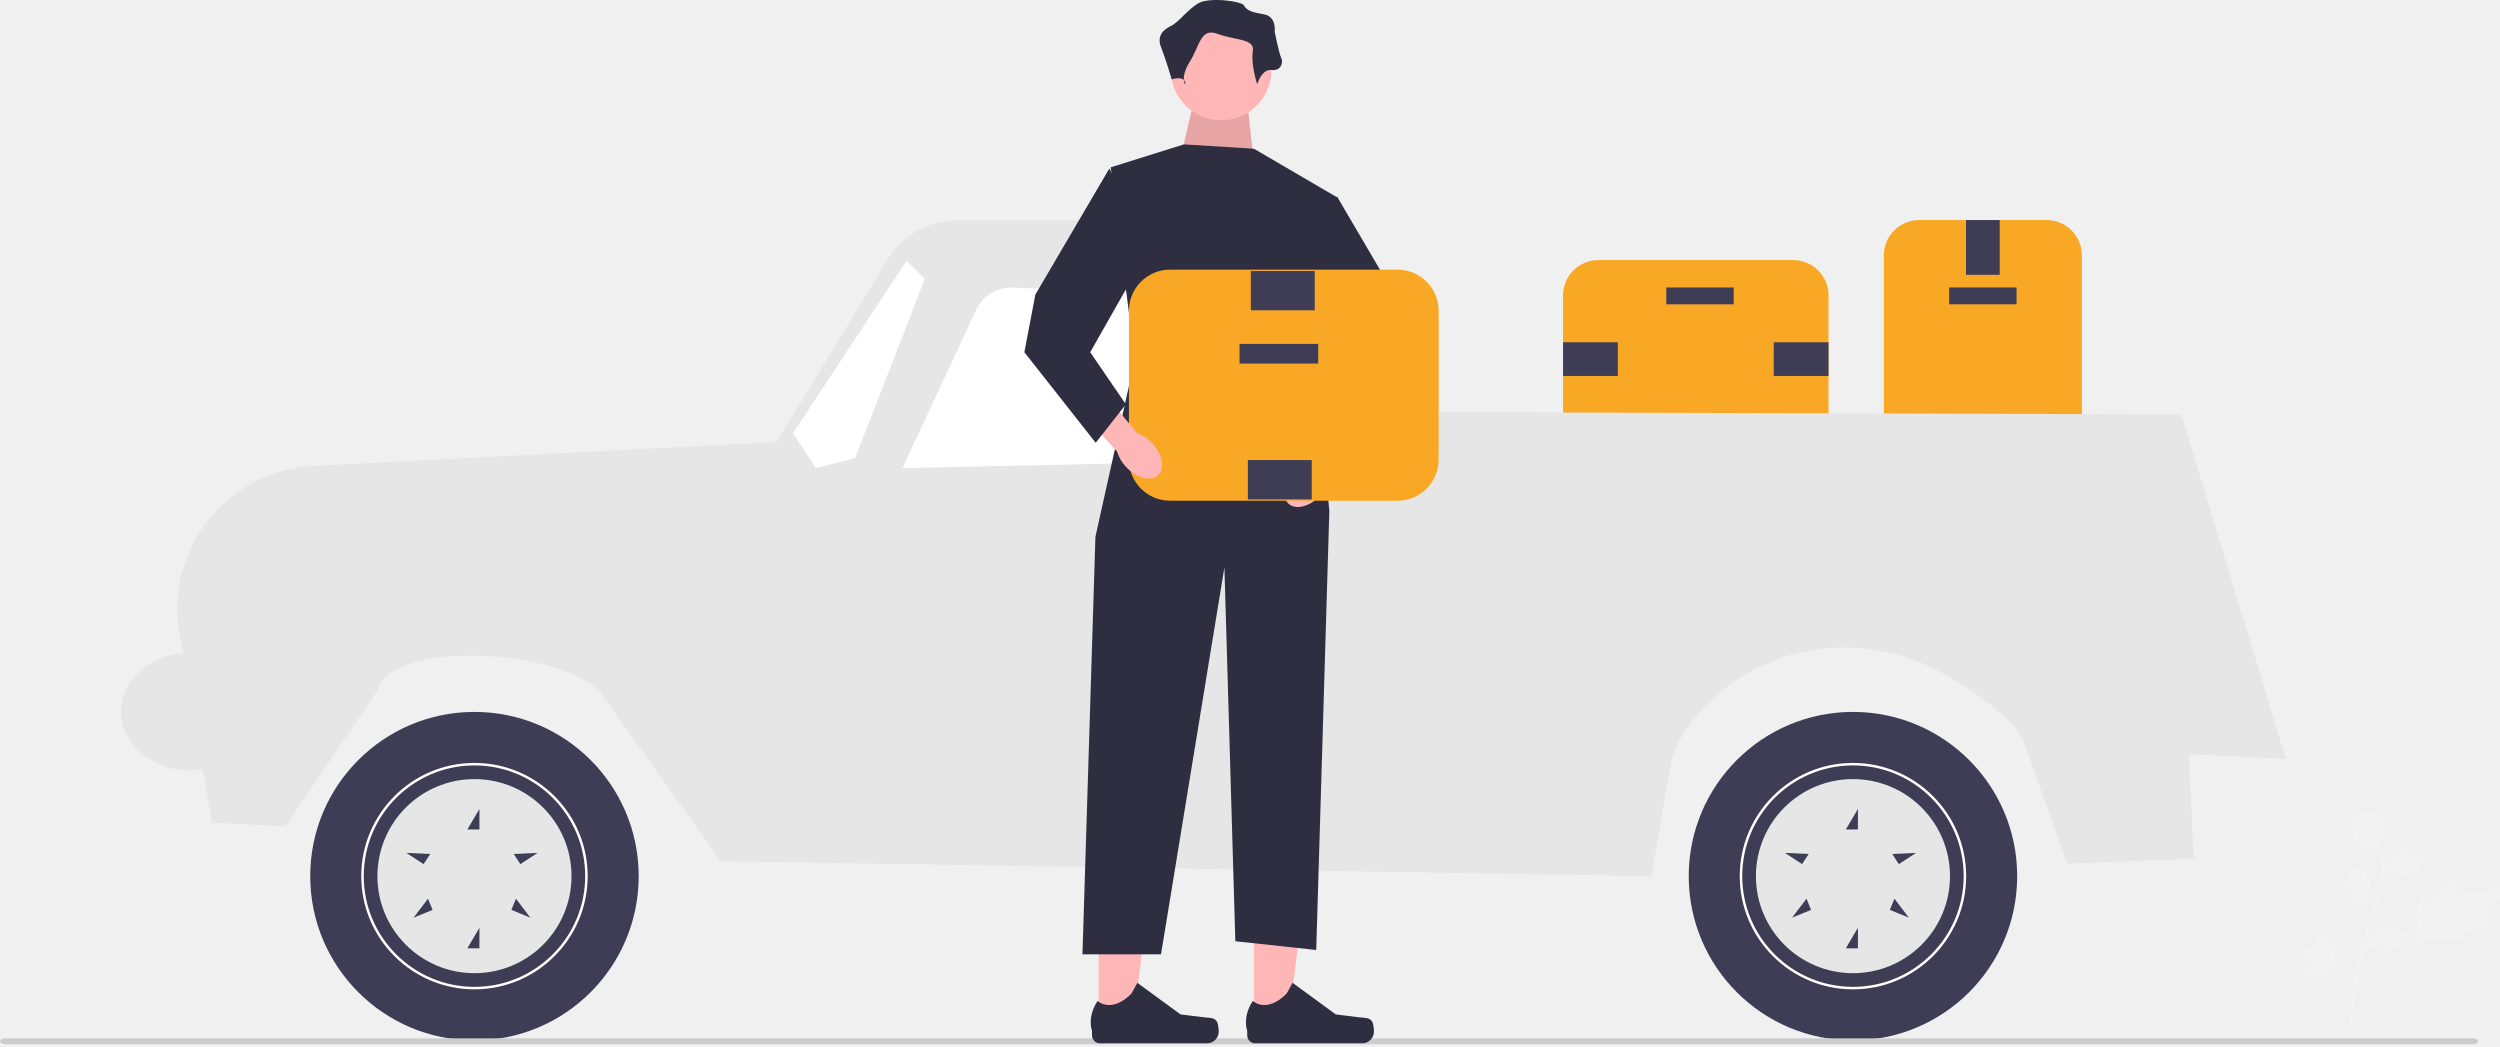
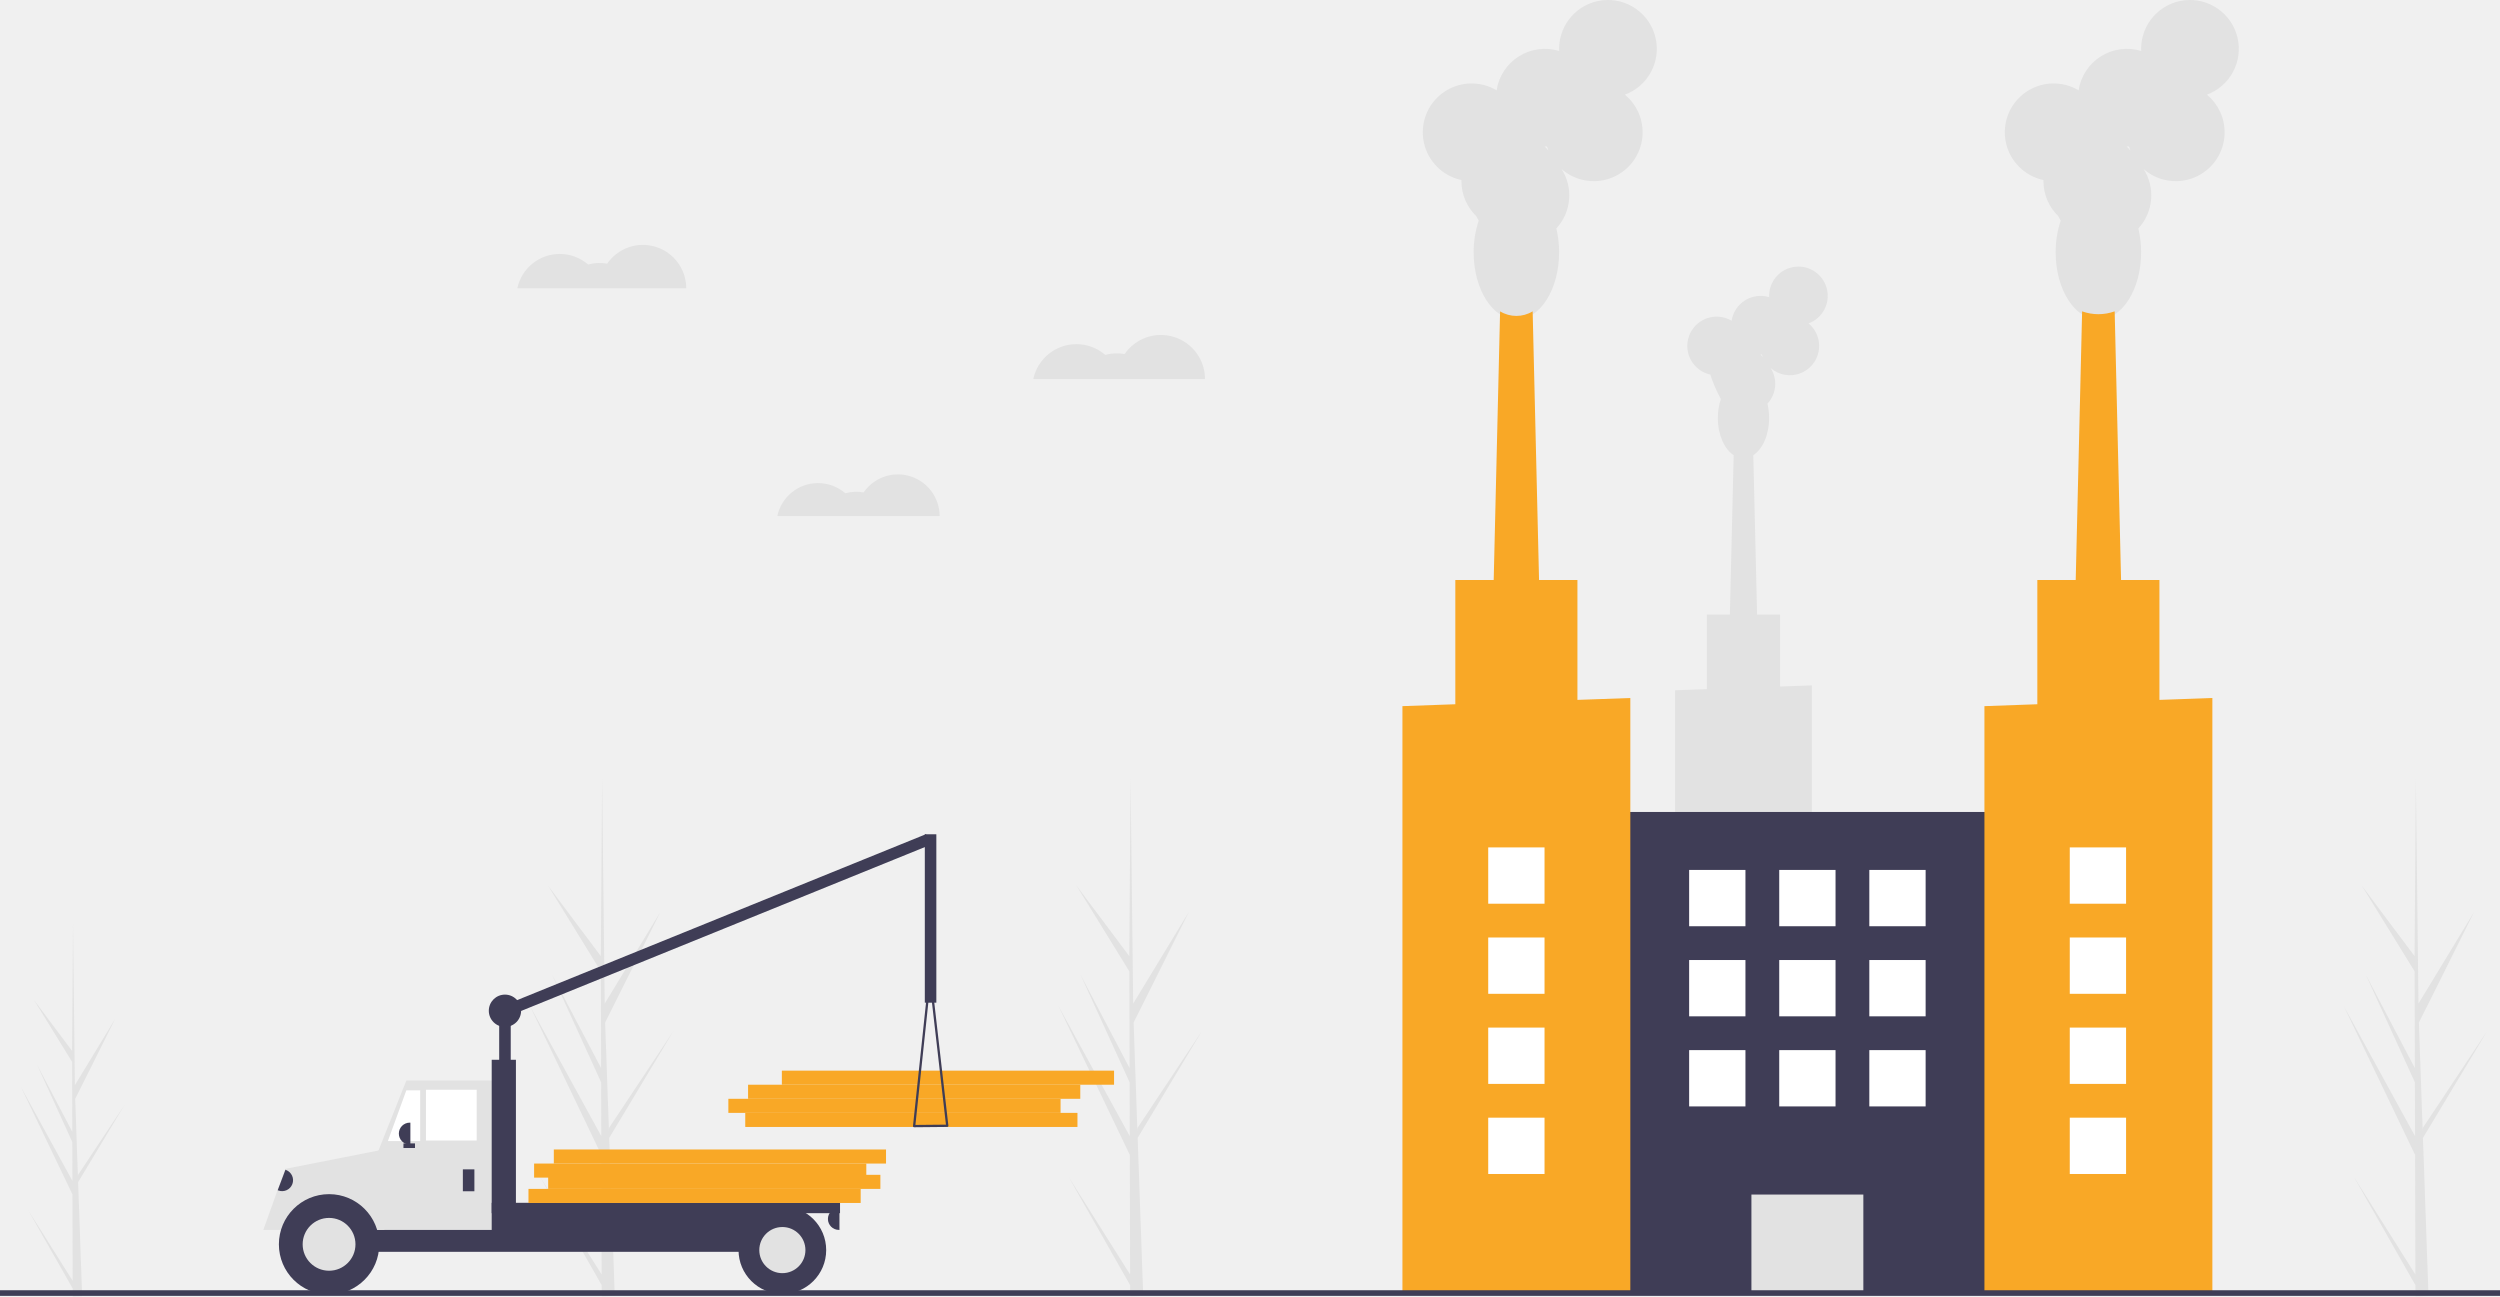
- <svg xmlns="http://www.w3.org/2000/svg" width="1004.722" height="420.718" viewBox="0 0 1004.722 420.718">
-   <g>
-     <path d="M757.098,180.944V102.6c0-7.812,6.355-14.166,14.166-14.166h51.251c7.812,0,14.166,6.355,14.166,14.166v78.344c0,7.812-6.355,14.166-14.166,14.166h-51.251c-7.812,0-14.166-6.355-14.166-14.166Z" fill="#f9a826" />
-     <rect x="783.344" y="115.526" width="27.092" height="6.773" transform="translate(1593.78 237.8251) rotate(-180)" fill="#3f3d56" />
-     <rect x="790.117" y="88.434" width="13.546" height="22.013" transform="translate(1593.78 198.8797) rotate(-180)" fill="#3f3d56" />
-     <rect x="790.117" y="173.097" width="13.546" height="22.013" transform="translate(1593.78 368.2074) rotate(-180)" fill="#3f3d56" />
-   </g>
-   <g>
-     <path d="M720.692,184.11h-78.344c-7.812,0-14.166-6.355-14.166-14.166v-51.251c0-7.812,6.355-14.166,14.166-14.166h78.344c7.812,0,14.166,6.355,14.166,14.166v51.251c0,7.812-6.355,14.166-14.166,14.166Z" fill="#f9a826" />
-     <rect x="669.667" y="115.532" width="27.092" height="6.773" fill="#3f3d56" />
-     <rect x="632.415" y="133.312" width="13.546" height="22.013" transform="translate(783.5064 -494.8703) rotate(90)" fill="#3f3d56" />
-     <rect x="717.079" y="133.312" width="13.546" height="22.013" transform="translate(868.1702 -579.5342) rotate(90)" fill="#3f3d56" />
-   </g>
-   <path d="M85.182,330.61l-13.079-76.293c-5.812-33.901,19.28-65.272,53.629-67.051l186.45-9.657,44.498-73.34c5.899-9.723,16.447-15.66,27.819-15.66h133.969c10.531,0,19.428,7.809,20.795,18.251l3.402,58.683,334,1,42.016,138.468-39-1.902,2,42-51,2-17.001-48.072c-3.201-9.052-17.229-19.258-31.81-27.798-32.687-19.143-74.682-12.999-99.419,15.689-5.835,6.768-9.915,13.819-11.055,20.431l-7.715,44.749-374-6-49.016-68.566c-14.481-15.759-82.843-21.548-89,0l-36.984,54.566-29.5-1.5Z" fill="#e6e6e6" />
-   <path d="M491.679,133.236l11.004,51.874-140,3,29.568-63.485c2.682-5.759,8.571-9.335,14.918-9.059l67.087,2.917c8.493,.369,15.659,6.438,17.423,14.753Z" fill="#fff" />
-   <polygon points="343.682 184.11 371.682 112.11 364.351 104.779 318.682 174.11 327.962 188.11 343.682 184.11" fill="#fff" />
-   <circle cx="744.682" cy="352.11" r="66" fill="#3f3d56" />
-   <path d="M699.182,352.11c0-25.089,20.411-45.5,45.5-45.5,25.089,0,45.5,20.411,45.5,45.5,0,25.089-20.411,45.5-45.5,45.5-25.089,0-45.5-20.411-45.5-45.5Zm1,0c0,24.537,19.962,44.5,44.5,44.5s44.5-19.963,44.5-44.5c0-24.537-19.962-44.5-44.5-44.5s-44.5,19.963-44.5,44.5Z" fill="#fff" />
-   <path d="M705.682,352.11c0,21.539,17.461,39,39,39,21.539,0,39-17.461,39-39,0-21.539-17.461-39-39-39-21.539,0-39,17.461-39,39Zm64.351-9.339l-6.91,4.504-2.655-4.073,9.565-.43Zm-10.52,22.905l1.84-4.5,5.794,7.622-7.634-3.122Zm-17.694,15.435l4.862-8.248v8.248h-4.862Zm0-47.752l4.862-8.248v8.248h-4.862Zm-21.604,35.439l5.794-7.622,1.84,4.5-7.634,3.122Zm-2.885-26.026l9.565,.43-2.655,4.073-6.91-4.504Z" fill="#e6e6e6" />
-   <circle cx="190.682" cy="352.11" r="66" fill="#3f3d56" />
-   <path d="M145.182,352.11c0-25.089,20.411-45.5,45.5-45.5,25.089,0,45.5,20.411,45.5,45.5,0,25.089-20.411,45.5-45.5,45.5-25.089,0-45.5-20.411-45.5-45.5Zm1,0c0,24.537,19.962,44.5,44.5,44.5,24.538,0,44.5-19.963,44.5-44.5,0-24.537-19.962-44.5-44.5-44.5-24.538,0-44.5,19.963-44.5,44.5Z" fill="#fff" />
-   <path d="M151.682,352.11c0,21.539,17.461,39,39,39,21.539,0,39-17.461,39-39,0-21.539-17.461-39-39-39-21.539,0-39,17.461-39,39Zm64.351-9.339l-6.91,4.504-2.655-4.073,9.565-.43Zm-10.52,22.905l1.84-4.5,5.794,7.622-7.634-3.122Zm-17.694,15.435l4.862-8.248v8.248h-4.862Zm0-47.752l4.862-8.248v8.248h-4.862Zm-21.604,35.439l5.794-7.622,1.84,4.5-7.634,3.122Zm-2.885-26.026l9.565,.43-2.655,4.073-6.91-4.504Z" fill="#e6e6e6" />
-   <rect x="466.182" y="203.61" width="38" height="8" transform="translate(970.3641 415.22) rotate(-180)" fill="#3f3d56" />
-   <g>
-     <path d="M1001.788,368.654c-.354-1.084-3.039-.607-3.296-1.576-.257-.966,2.319-1.776,4.295-4.498,.356-.491,2.601-3.584,1.74-4.886-1.632-2.466-12.988,3.676-15.714,.229-.598-.756-.844-2.055-2.626-4.472-.709-.961-1.164-1.426-1.707-1.412-.771,.019-1.047,.984-2.259,2.732-1.818,2.621-2.474,2.292-3.671,4.439-.889,1.594-.994,2.613-1.635,2.673-.907,.085-1.282-1.9-2.39-1.977-1.131-.079-2.263,1.882-2.824,3.415-1.053,2.875-.401,5.073-.256,7.263,.157,2.38-.212,5.864-2.798,10.336l-24.392,38.862c5.238-7.922,20.108-29.526,26.099-37.45,1.729-2.288,3.588-4.585,6.449-5.017,2.754-.416,6.105,.947,10.782,.867,.546-.009,2.066-.054,2.436-.86,.306-.666-.453-1.245-.177-1.871,.37-.84,2.037-.48,4.308-1.037,1.601-.393,2.689-1.043,3.625-1.602,.282-.169,4.484-2.714,4.012-4.157h-0Z" fill="#f2f2f2" />
-     <path d="M937.902,377.728c-.634-.139-1.175,1.316-1.725,1.163-.548-.153-.202-1.651-.968-3.406-.138-.317-1.009-2.311-1.896-2.264-1.681,.089-1.943,7.435-4.421,7.779-.544,.075-1.252-.179-2.953-.001-.676,.071-1.036,.16-1.186,.431-.213,.384,.181,.798,.689,1.897,.762,1.648,.411,1.875,1.119,3.082,.526,.896,.995,1.242,.84,1.574-.22,.47-1.302,.081-1.66,.603-.365,.532,.271,1.654,.861,2.371,1.107,1.346,2.374,1.66,3.491,2.221,1.213,.61,2.817,1.796,4.266,4.355l12.036,23.184c-2.377-4.857-8.69-18.388-10.85-23.615-.624-1.509-1.215-3.084-.602-4.613,.59-1.472,2.226-2.723,3.537-5.042,.153-.271,.57-1.03,.281-1.444-.239-.342-.742-.137-.97-.453-.305-.424,.352-1.138,.734-2.414,.269-.899,.264-1.621,.26-2.241-.001-.187-.038-2.984-.882-3.169v0Z" fill="#f2f2f2" />
-     <path d="M949.909,383.385l.378-3.493,.232-.219c1.074-1.015,1.745-2.089,1.997-3.196,.04-.176,.071-.354,.103-.535,.126-.718,.282-1.611,.972-2.538,.386-.517,1.409-1.684,2.463-1.276,.285,.107,.477,.291,.61,.487,.033-.034,.068-.068,.104-.105,.455-.443,.774-.605,1.081-.761,.236-.12,.479-.244,.891-.573,.181-.144,.326-.275,.447-.384,.37-.33,.843-.717,1.491-.564,.687,.188,.923,.843,1.079,1.277,.279,.774,.365,1.306,.422,1.659,.02,.129,.044,.274,.062,.321,.15,.379,2.038,.477,2.748,.518,1.597,.087,2.978,.162,3.31,1.255,.238,.782-.258,1.635-1.519,2.603-.393,.301-.785,.509-1.127,.664,.21,.199,.378,.469,.388,.838h0c.023,.872-.872,1.542-2.659,1.993-.444,.113-1.042,.263-1.823,.226-.368-.018-.691-.075-.966-.127-.041,.157-.116,.32-.252,.474-.398,.455-1.04,.571-1.912,.314-.963-.268-1.723-.633-2.395-.954-.586-.279-1.092-.518-1.516-.583-.789-.11-1.525,.377-2.405,1.025l-2.206,1.655h-0Z" fill="#f2f2f2" />
-     <path d="M956.206,363.49l-3.475,.52-.271-.169c-1.254-.781-2.464-1.158-3.598-1.121-.18,.006-.36,.021-.544,.036-.727,.061-1.63,.136-2.702-.296-.598-.243-1.987-.935-1.859-2.059,.031-.302,.161-.535,.316-.714-.041-.024-.083-.048-.128-.075-.544-.328-.781-.595-1.01-.853-.176-.198-.357-.402-.781-.717-.186-.138-.348-.245-.485-.335-.413-.274-.907-.634-.924-1.299,.007-.712,.582-1.106,.962-1.368,.678-.466,1.171-.684,1.498-.829,.12-.052,.254-.112,.295-.142,.328-.242-.056-2.092-.196-2.79-.321-1.566-.599-2.922,.374-3.52,.696-.429,1.647-.165,2.903,.809,.391,.304,.691,.631,.928,.922,.139-.254,.358-.485,.712-.588h0c.838-.244,1.712,.452,2.602,2.066,.222,.401,.519,.941,.681,1.707,.076,.361,.103,.687,.122,.966,.162-0,.339,.031,.522,.123,.541,.269,.816,.861,.789,1.77-.015,.999-.175,1.828-.315,2.558-.121,.638-.224,1.188-.18,1.614,.093,.791,.751,1.379,1.602,2.066l2.16,1.714h-0Z" fill="#f2f2f2" />
-     <path d="M956.674,353.056l.378-3.493,.232-.219c1.074-1.015,1.745-2.089,1.997-3.196,.04-.176,.071-.354,.103-.535,.126-.718,.282-1.611,.972-2.538,.386-.517,1.409-1.684,2.463-1.276,.285,.107,.477,.291,.61,.487,.033-.034,.068-.068,.104-.105,.455-.443,.774-.605,1.081-.761,.236-.12,.479-.244,.891-.573,.181-.144,.326-.275,.447-.384,.37-.33,.843-.717,1.491-.564,.687,.188,.923,.843,1.079,1.277,.279,.774,.365,1.306,.422,1.659,.02,.129,.044,.274,.062,.321,.15,.379,2.038,.477,2.748,.518,1.597,.087,2.978,.162,3.31,1.255,.238,.782-.258,1.635-1.519,2.603-.393,.301-.785,.509-1.127,.664,.21,.199,.378,.469,.388,.838h0c.023,.872-.872,1.542-2.659,1.993-.444,.113-1.042,.263-1.823,.226-.368-.018-.691-.075-.966-.127-.041,.157-.116,.32-.252,.474-.398,.455-1.04,.571-1.912,.314-.963-.268-1.723-.633-2.395-.954-.586-.279-1.092-.518-1.516-.583-.789-.11-1.525,.377-2.405,1.025l-2.206,1.655h-0Z" fill="#f2f2f2" />
-     <path d="M945.407,419.98l-.614-.607,.011-.863-.011,.863-.854-.09c.004-.08-.002-.268-.008-.561-.033-1.607-.135-6.497,.546-14.011,.475-5.245,1.27-10.569,2.362-15.827,1.093-5.266,2.228-9.185,3.14-12.334,.688-2.375,1.382-4.628,2.06-6.823,1.809-5.863,3.516-11.402,4.574-17.719,.237-1.41,.728-4.346-.278-7.811-.584-2.01-1.584-3.901-2.972-5.62l1.344-1.085c1.532,1.9,2.638,3.995,3.286,6.226,1.116,3.842,.58,7.04,.323,8.577-1.076,6.429-2.801,12.021-4.628,17.941-.674,2.187-1.366,4.43-2.051,6.795-.903,3.12-2.028,7.005-3.107,12.203-1.079,5.195-1.864,10.454-2.334,15.633-.672,7.419-.571,12.237-.538,13.819,.017,.845,.021,1.022-.251,1.295v-0Z" fill="#f2f2f2" />
-     <path d="M949.675,340.564c-.069-.015-.139-.033-.208-.053-1.418-.397-2.555-1.553-3.381-3.433-.387-.884-.478-1.815-.66-3.671-.029-.286-.155-1.734,0-3.653,.101-1.254,.236-1.758,.577-2.153,.379-.441,.89-.693,1.429-.82,.015-.166,.069-.328,.177-.482,.444-.639,1.187-.376,1.59-.24,.203,.073,.456,.166,.741,.214,.447,.077,.715-.001,1.119-.118,.387-.112,.868-.252,1.533-.24,1.312,.018,2.284,.608,2.604,.802,1.687,1.014,2.269,2.631,2.943,4.503,.134,.375,.578,1.732,.682,3.479,.075,1.26-.09,1.776-.28,2.145-.387,.758-.979,1.11-2.449,1.85-1.536,.775-2.306,1.163-2.938,1.362-1.47,.462-2.393,.751-3.479,.509v0Z" fill="#f2f2f2" />
-   </g>
-   <path d="M0,418.48c0,.66,.925,1.19,2.078,1.19H993.848c1.152,0,2.077-.53,2.077-1.19,0-.66-.925-1.19-2.077-1.19H2.078c-1.152,0-2.078,.53-2.078,1.19Z" fill="#ccc" />
-   <g>
-     <g>
-       <polygon points="503.94 410.967 517.825 410.965 524.43 357.41 503.938 357.411 503.94 410.967" fill="#ffb6b6" />
-       <path d="M551.511,410.652h0c.432,.728,.66,3.078,.66,3.925h0c0,2.603-2.11,4.713-4.713,4.713l-42.999-0c-1.775,0-3.215-1.439-3.215-3.215v-1.79s-2.127-5.38,2.252-12.012c0,0,5.443,5.193,13.576-2.94l2.398-4.345,17.361,12.697,9.623,1.185c2.105,.259,3.972-.04,5.055,1.784h0Z" fill="#2f2e41" />
-     </g>
-     <g>
-       <polygon points="441.558 410.967 455.442 410.965 462.048 357.41 441.555 357.411 441.558 410.967" fill="#ffb6b6" />
-       <path d="M489.128,410.652h0c.432,.728,.66,3.078,.66,3.925h0c0,2.603-2.11,4.713-4.713,4.713l-42.999-0c-1.775,0-3.215-1.439-3.215-3.215v-1.79s-2.127-5.38,2.252-12.012c0,0,5.443,5.193,13.576-2.94l2.398-4.345,17.361,12.697,9.623,1.185c2.105,.259,3.972-.04,5.055,1.784h0Z" fill="#2f2e41" />
-     </g>
-     <polygon points="501.741 45.276 504.377 69.877 473.625 67.241 478.897 44.397 501.741 45.276" fill="#ffb6b6" />
-     <polygon points="501.741 45.276 504.377 69.877 473.625 67.241 478.897 44.397 501.741 45.276" isolation="isolate" opacity=".1" />
-     <circle cx="490.759" cy="28.142" r="20.208" fill="#ffb6b6" />
-     <polygon points="503.938 59.773 537.765 79.542 526.682 133.138 534.251 205.186 528.979 381.79 496.47 378.276 492.077 228.03 466.596 383.547 435.028 383.547 440.237 215.729 456.053 144.56 446.388 67.241 475.822 58.016 503.938 59.773" fill="#2f2e41" />
-     <path d="M505.256,33.853s1.757-6.15,5.711-5.711,4.832-3.075,3.954-4.832-2.636-10.544-2.636-10.544c0,0,.879-6.15-4.393-7.029-5.272-.879-7.029-1.757-7.908-3.515-.879-1.757-14.058-3.515-18.451-.879-4.393,2.636-7.908,7.693-10.983,9.118-3.075,1.425-5.711,4.061-3.954,8.454,1.757,4.393,4.306,12.985,4.306,12.985,0,0,4.481-1.563,5.359,1.073s-2.636-.879,1.757-7.908c4.393-7.029,4.393-14.058,11.422-11.422,7.029,2.636,14.937,1.757,14.058,7.029-.879,5.272,1.757,13.179,1.757,13.179Z" fill="#2f2e41" />
-     <path id="uuid-2f48dadd-bd50-474e-b6bc-efb589732da4-260" d="M520.321,189.424c-4.229,4.478-5.347,10.29-2.497,12.981,2.85,2.691,8.588,1.242,12.818-3.238,1.714-1.766,2.981-3.918,3.693-6.274l17.68-19.2-9.187-8.104-16.454,19.788c-2.312,.846-4.388,2.234-6.054,4.047Z" fill="#ffb6b6" />
-     <polygon points="537.409 79.103 567.182 129.826 571.592 152.982 542.923 189.371 530.793 173.933 545.128 152.982 521.972 112.183 537.409 79.103" fill="#2f2e41" />
-     <g>
-       <path d="M453.701,184.701v-59.805c0-9.115,7.415-16.531,16.531-16.531h91.42c9.115,0,16.531,7.415,16.531,16.531v59.805c0,9.115-7.415,16.531-16.531,16.531h-91.42c-9.115,0-16.531-7.415-16.531-16.531Z" fill="#f9a826" />
-       <rect x="498.159" y="138.209" width="31.614" height="7.904" transform="translate(1027.931 284.3207) rotate(180)" fill="#3f3d56" />
-       <rect x="506.435" y="179.955" width="15.807" height="25.687" transform="translate(707.1374 -321.5401) rotate(90)" fill="#3f3d56" />
-       <rect x="507.641" y="103.955" width="15.807" height="25.687" transform="translate(632.3431 -398.7458) rotate(90)" fill="#3f3d56" />
-     </g>
-     <g>
-       <path id="uuid-f6ce86b9-37cf-4878-a476-c93c5a2c7b27-261" d="M462.953,178.002c4.229,4.478,5.347,10.29,2.497,12.981-2.85,2.691-8.588,1.242-12.818-3.238-1.714-1.766-2.981-3.918-3.693-6.274l-17.68-19.2,9.187-8.104,16.454,19.788c2.312,.846,4.388,2.234,6.054,4.047Z" fill="#ffb6b6" />
-       <polygon points="445.865 67.681 416.093 118.404 411.682 141.56 440.352 177.948 452.481 162.511 438.146 141.56 461.303 100.761 445.865 67.681" fill="#2f2e41" />
-     </g>
-   </g>
-   <ellipse cx="75.666" cy="286.044" rx="27" ry="23.5" fill="#e6e6e6" />
+ <svg xmlns="http://www.w3.org/2000/svg" data-name="Layer 1" width="888" height="460.526" viewBox="0 0 888 460.526">
+   <path d="M369.701,672.443l-21.874-34.714,21.885,38.496.012,3.955q2.341-.027,4.634-.179l-1.784-50.812.023-.393-.04-.075-.17-4.801,22.872-38.046-22.895,34.451-.069,1.017-1.348-38.391,19.662-39.364-19.816,32.618-.922-79.573-.004-.265-.003.261-.449,62.738-18.788-25.102,18.805,30.506.087,34.362-17.433-33.187,17.443,38.239.048,19.107L344.254,577.082l25.343,52.874Z" transform="translate(-156 -219.7372)" fill="#e2e2e2" />
+   <path d="M557.413,672.443,535.538,637.729,557.423,676.225l.012,3.955q2.341-.027,4.634-.179L560.285,629.189l.023-.393-.04-.075-.17-4.801L582.97,585.873l-22.895,34.451-.069,1.017-1.348-38.391,19.662-39.364-19.816,32.618-.922-79.573-.004-.265-.003.261-.449,62.738-18.788-25.102,18.805,30.506.087,34.362-17.433-33.187,17.443,38.239.048,19.107-25.323-46.208,25.343,52.874Z" transform="translate(-156 -219.7372)" fill="#e2e2e2" />
+   <path d="M181.811,674.676l-15.795-25.067,15.803,27.797.008,2.856q1.69-.02,3.346-.13l-1.288-36.691.017-.284-.029-.054-.123-3.467L200.266,612.164l-16.533,24.877-.049.734-.973-27.722,14.198-28.424-14.309,23.553-.666-57.459-.003-.191-.002.188-.324,45.303-13.567-18.126,13.579,22.028.063,24.813-12.588-23.964,12.595,27.612.035,13.797L163.436,605.816l18.3,38.18Z" transform="translate(-156 -219.7372)" fill="#e2e2e2" />
+   <path d="M1013.945,672.443l-21.874-34.714,21.885,38.496.012,3.955q2.341-.027,4.634-.179l-1.784-50.812.023-.393-.04-.075-.17-4.801,22.872-38.046-22.895,34.451-.069,1.017-1.348-38.391,19.662-39.364-19.816,32.618-.922-79.573-.004-.265-.003.261-.449,62.738-18.788-25.102,18.805,30.506.087,34.362-17.433-33.187,17.443,38.239.048,19.107-25.323-46.208,25.343,52.874Z" transform="translate(-156 -219.7372)" fill="#e2e2e2" />
+   <rect x="420.714" y="615.033" width="118" height="5" transform="translate(803.4279 1015.328) rotate(-180)" fill="#f9a826" />
+   <rect x="414.714" y="610.033" width="118" height="5" transform="translate(791.4279 1005.328) rotate(-180)" fill="#f9a826" />
+   <rect x="421.714" y="605.033" width="118" height="5" transform="translate(805.4279 995.3279) rotate(-180)" fill="#f9a826" />
+   <rect x="433.714" y="600.033" width="118" height="5" transform="translate(829.4279 985.3279) rotate(-180)" fill="#f9a826" />
+   <rect x="333.313" y="577.937" width="4.097" height="29.088" transform="translate(514.7229 965.2259) rotate(-180)" fill="#3f3d56" />
+   <rect x="407.831" y="466.888" width="4.097" height="163.621" transform="translate(-100.3859 915.1075) rotate(-112.0915)" fill="#3f3d56" />
+   <rect x="257.519" y="636.524" width="35.644" height="13.93" transform="translate(394.6817 1067.241) rotate(-180)" fill="#3f3d56" />
+   <rect x="260.797" y="648.815" width="175.76" height="15.568" transform="translate(541.3533 1093.461) rotate(-180)" fill="#3f3d56" />
+   <polygon points="133.68 436.862 175.879 436.862 175.879 383.806 144.332 383.806 133.68 410.565 133.68 436.862" fill="#e2e2e2" />
+   <rect x="307.297" y="606.821" width="18.027" height="18.027" transform="translate(476.6211 1011.931) rotate(-180)" fill="#fff" />
+   <polygon points="137.777 405.315 149.249 405.315 149.249 387.289 144.332 387.289 137.777 405.315" fill="#fff" />
+   <rect x="320.408" y="635.09" width="4.097" height="7.784" transform="translate(488.912 1058.227) rotate(-180)" fill="#3f3d56" />
+   <path d="M297.669,618.497h.205a3.892,3.892,0,0,1,3.892,3.892v0a3.892,3.892,0,0,1-3.892,3.892h-.205a0,0,0,0,1,0,0v-7.784A0,0,0,0,1,297.669,618.497Z" transform="translate(443.4357 1025.042) rotate(180)" fill="#3f3d56" />
+   <path d="M450.077,648.815h.205a3.892,3.892,0,0,1,3.892,3.892v0a3.892,3.892,0,0,1-3.892,3.892h-.205a0,0,0,0,1,0,0v-7.784A0,0,0,0,1,450.077,648.815Z" transform="matrix(-1, 0, 0, -1, 748.2503, 1085.677)" fill="#3f3d56" />
+   <path d="M273.292,648.756a20.27,20.27,0,0,0-15.756,7.843h-8.007l7.784-21.684,36.258-7.151-1.024,28.835H289.048A20.27,20.27,0,0,0,273.292,648.756Z" transform="translate(-156 -219.7372)" fill="#e2e2e2" />
+   <circle cx="116.883" cy="441.983" r="17.822" fill="#3f3d56" />
+   <circle cx="116.883" cy="441.983" r="9.38" fill="#e2e2e2" />
+   <circle cx="277.894" cy="444.032" r="15.568" fill="#3f3d56" />
+   <circle cx="277.894" cy="444.032" r="8.194" fill="#e2e2e2" />
+   <rect x="330.65" y="596.169" width="8.604" height="62.069" transform="translate(513.9036 1034.67) rotate(-180)" fill="#3f3d56" />
+   <rect x="330.65" y="646.971" width="123.729" height="3.687" transform="translate(629.0284 1077.893) rotate(-180)" fill="#3f3d56" />
+   <rect x="299.308" y="625.872" width="4.097" height="1.639" transform="translate(446.7132 1033.645) rotate(-180)" fill="#3f3d56" />
+   <path d="M480.394,620.002a.41.41,0,0,1-.104-.318l5.65-53.432a.41.41,0,0,1,.406-.367h.002a.41.41,0,0,1,.407.363L492.866,619.569a.41.41,0,0,1-.403.456l-11.761.111h-.004A.409.409,0,0,1,480.394,620.002Zm5.97-49.966-5.211,49.277L492,619.21Z" transform="translate(-156 -219.7372)" fill="#3f3d56" />
+   <path d="M255.88,635.705h.205a3.892,3.892,0,0,1,3.892,3.892v0a3.892,3.892,0,0,1-3.892,3.892h-.205a0,0,0,0,1,0,0v-7.784A0,0,0,0,1,255.88,635.705Z" transform="translate(86.94131 -269.6233) rotate(20.71738)" fill="#3f3d56" />
+   <rect x="484.491" y="516.073" width="4.097" height="59.816" transform="translate(817.0794 872.2247) rotate(-180)" fill="#3f3d56" />
+   <circle cx="179.361" cy="359.02" r="5.736" fill="#3f3d56" />
+   <rect x="343.714" y="642.033" width="118" height="5" transform="translate(649.4279 1069.328) rotate(-180)" fill="#f9a826" />
+   <rect x="350.714" y="637.033" width="118" height="5" transform="translate(663.4279 1059.328) rotate(-180)" fill="#f9a826" />
+   <rect x="345.714" y="633.033" width="118" height="5" transform="translate(653.4279 1051.328) rotate(-180)" fill="#f9a826" />
+   <rect x="352.714" y="628.033" width="118" height="5" transform="translate(667.4279 1041.328) rotate(-180)" fill="#f9a826" />
+   <path d="M538.337,341.979a15.596,15.596,0,0,1,10.237,3.814,15.606,15.606,0,0,1,6.887-.303,15.66,15.66,0,0,1,28.555,8.887H523.019A15.665,15.665,0,0,1,538.337,341.979Z" transform="translate(-156 -219.7372)" fill="#e2e2e2" />
+   <path d="M446.572,391.327a14.744,14.744,0,0,1,9.678,3.606,14.755,14.755,0,0,1,6.511-.286,14.805,14.805,0,0,1,26.996,8.402H432.09A14.81,14.81,0,0,1,446.572,391.327Z" transform="translate(-156 -219.7372)" fill="#e2e2e2" />
+   <path d="M354.824,309.935a15.341,15.341,0,0,1,10.069,3.752,15.351,15.351,0,0,1,6.775-.298,15.404,15.404,0,0,1,28.088,8.742h-60A15.409,15.409,0,0,1,354.824,309.935Z" transform="translate(-156 -219.7372)" fill="#e2e2e2" />
+   <path d="M750.999,464.923V589.828H799.573V463.188l-11.276.403V438.033h-8.179l-1.348-56.604c3.3-2.151,5.623-7.258,5.623-13.222a21.669,21.669,0,0,0-.594-5.084,10.4,10.4,0,0,0,1.12-12.668,10.407,10.407,0,1,0,13.487-15.851,10.41,10.41,0,1,0-14.014-9.767c0,.152.005.304.011.454a10.415,10.415,0,0,0-13.338,8.383,10.409,10.409,0,1,0-7.485,19.127c-.002.076-.006.151-.006.227a50.599,50.599,0,0,0,3.676,8.435,21.026,21.026,0,0,0-1.074,6.745c0,5.964,2.322,11.072,5.623,13.222l-1.348,56.604h-8.178V464.52Zm30.332-119.268.027.001c.15,0,.299-.005.448-.011q.141.461.322.904A10.453,10.453,0,0,0,781.331,345.654Z" transform="translate(-156 -219.7372)" fill="#e2e2e2" />
+   <rect x="724.254" y="508.148" width="147.458" height="170.589" transform="translate(1439.966 967.1482) rotate(-180)" fill="#3f3d56" />
+   <rect x="778.105" y="644.041" width="39.756" height="34.696" transform="translate(1439.966 1103.041) rotate(-180)" fill="#e2e2e2" />
+   <path d="M675.111,283.692c-.003.126-.01.251-.01.377a17.293,17.293,0,0,0,5.26,12.437,17.329,17.329,0,0,0,.867,1.62,35.029,35.029,0,0,0-1.79,11.241c0,13.174,6.796,23.854,15.18,23.854s15.18-10.68,15.18-23.854a36.105,36.105,0,0,0-.989-8.473,17.334,17.334,0,0,0,1.867-21.113,17.346,17.346,0,1,0,22.479-26.419,17.35,17.35,0,1,0-23.356-16.278c0,.254.008.506.019.757a17.359,17.359,0,0,0-22.23,13.971,17.348,17.348,0,1,0-12.476,31.879Zm29.627-11.911c.25,0,.499-.008.746-.019q.233.769.536,1.506a17.387,17.387,0,0,0-1.327-1.488Z" transform="translate(-156 -219.7372)" fill="#e2e2e2" />
+   <path d="M685.941,451.767h17.35l-.62-26.02v-.01l-2.271-95.41a11.095,11.095,0,0,1-11.57,0l-2.27,95.41v.01Z" transform="translate(-156 -219.7372)" fill="#f9a826" />
+   <polygon points="498.141 250.82 498.141 459 579.092 459 579.092 247.93 560.301 248.6 560.301 206.01 516.931 206.01 516.931 250.15 498.141 250.82" fill="#f9a826" />
+   <path d="M881.841,283.692c-.003.126-.01.251-.01.377a17.293,17.293,0,0,0,5.26,12.437,17.329,17.329,0,0,0,.867,1.62,35.029,35.029,0,0,0-1.79,11.241c0,13.174,6.796,23.854,15.18,23.854s15.18-10.68,15.18-23.854a36.106,36.106,0,0,0-.989-8.473,17.334,17.334,0,0,0,1.867-21.113,17.346,17.346,0,1,0,22.479-26.419,17.35,17.35,0,1,0-23.356-16.278c0,.254.008.506.019.757a17.359,17.359,0,0,0-22.23,13.971,17.348,17.348,0,1,0-12.476,31.879ZM911.468,271.781c.25,0,.499-.008.746-.019q.233.769.536,1.506a17.385,17.385,0,0,0-1.327-1.488Z" transform="translate(-156 -219.7372)" fill="#e2e2e2" />
+   <path d="M892.674,451.767h17.348L907.131,330.331a17.101,17.101,0,0,1-11.565,0Z" transform="translate(-156 -219.7372)" fill="#f9a826" />
+   <polygon points="704.871 250.82 704.871 459 785.831 459 785.831 247.93 779.181 248.17 767.031 248.6 767.031 206.01 723.661 206.01 723.661 250.15 704.871 250.82" fill="#f9a826" />
+   <rect x="819.983" y="528.737" width="20" height="20" transform="translate(1503.966 857.7372) rotate(-180)" fill="#fff" />
+   <rect x="787.983" y="528.737" width="20" height="20" transform="translate(1439.966 857.7372) rotate(-180)" fill="#fff" />
+   <rect x="755.983" y="528.737" width="20" height="20" transform="translate(1375.966 857.7372) rotate(-180)" fill="#fff" />
+   <rect x="819.983" y="560.737" width="20" height="20" transform="translate(1503.966 921.7372) rotate(-180)" fill="#fff" />
+   <rect x="787.983" y="560.737" width="20" height="20" transform="translate(1439.966 921.7372) rotate(-180)" fill="#fff" />
+   <rect x="755.983" y="560.737" width="20" height="20" transform="translate(1375.966 921.7372) rotate(-180)" fill="#fff" />
+   <rect x="819.983" y="592.737" width="20" height="20" transform="translate(1503.966 985.7372) rotate(-180)" fill="#fff" />
+   <rect x="787.983" y="592.737" width="20" height="20" transform="translate(1439.966 985.7372) rotate(-180)" fill="#fff" />
+   <rect x="755.983" y="592.737" width="20" height="20" transform="translate(1375.966 985.7372) rotate(-180)" fill="#fff" />
+   <rect x="684.618" y="520.737" width="20" height="20" transform="translate(1233.235 841.7372) rotate(-180)" fill="#fff" />
+   <rect x="684.618" y="552.737" width="20" height="20" transform="translate(1233.235 905.7372) rotate(-180)" fill="#fff" />
+   <rect x="684.618" y="584.737" width="20" height="20" transform="translate(1233.235 969.7372) rotate(-180)" fill="#fff" />
+   <rect x="684.618" y="616.737" width="20" height="20" transform="translate(1233.235 1033.737) rotate(-180)" fill="#fff" />
+   <rect x="891.181" y="520.737" width="20" height="20" transform="translate(1646.363 841.7372) rotate(-180)" fill="#fff" />
+   <rect x="891.181" y="552.737" width="20" height="20" transform="translate(1646.363 905.7372) rotate(-180)" fill="#fff" />
+   <rect x="891.181" y="584.737" width="20" height="20" transform="translate(1646.363 969.7372) rotate(-180)" fill="#fff" />
+   <rect x="891.181" y="616.737" width="20" height="20" transform="translate(1646.363 1033.737) rotate(-180)" fill="#fff" />
+   <rect y="458.295" width="888" height="2" fill="#3f3d56" />
</svg>
